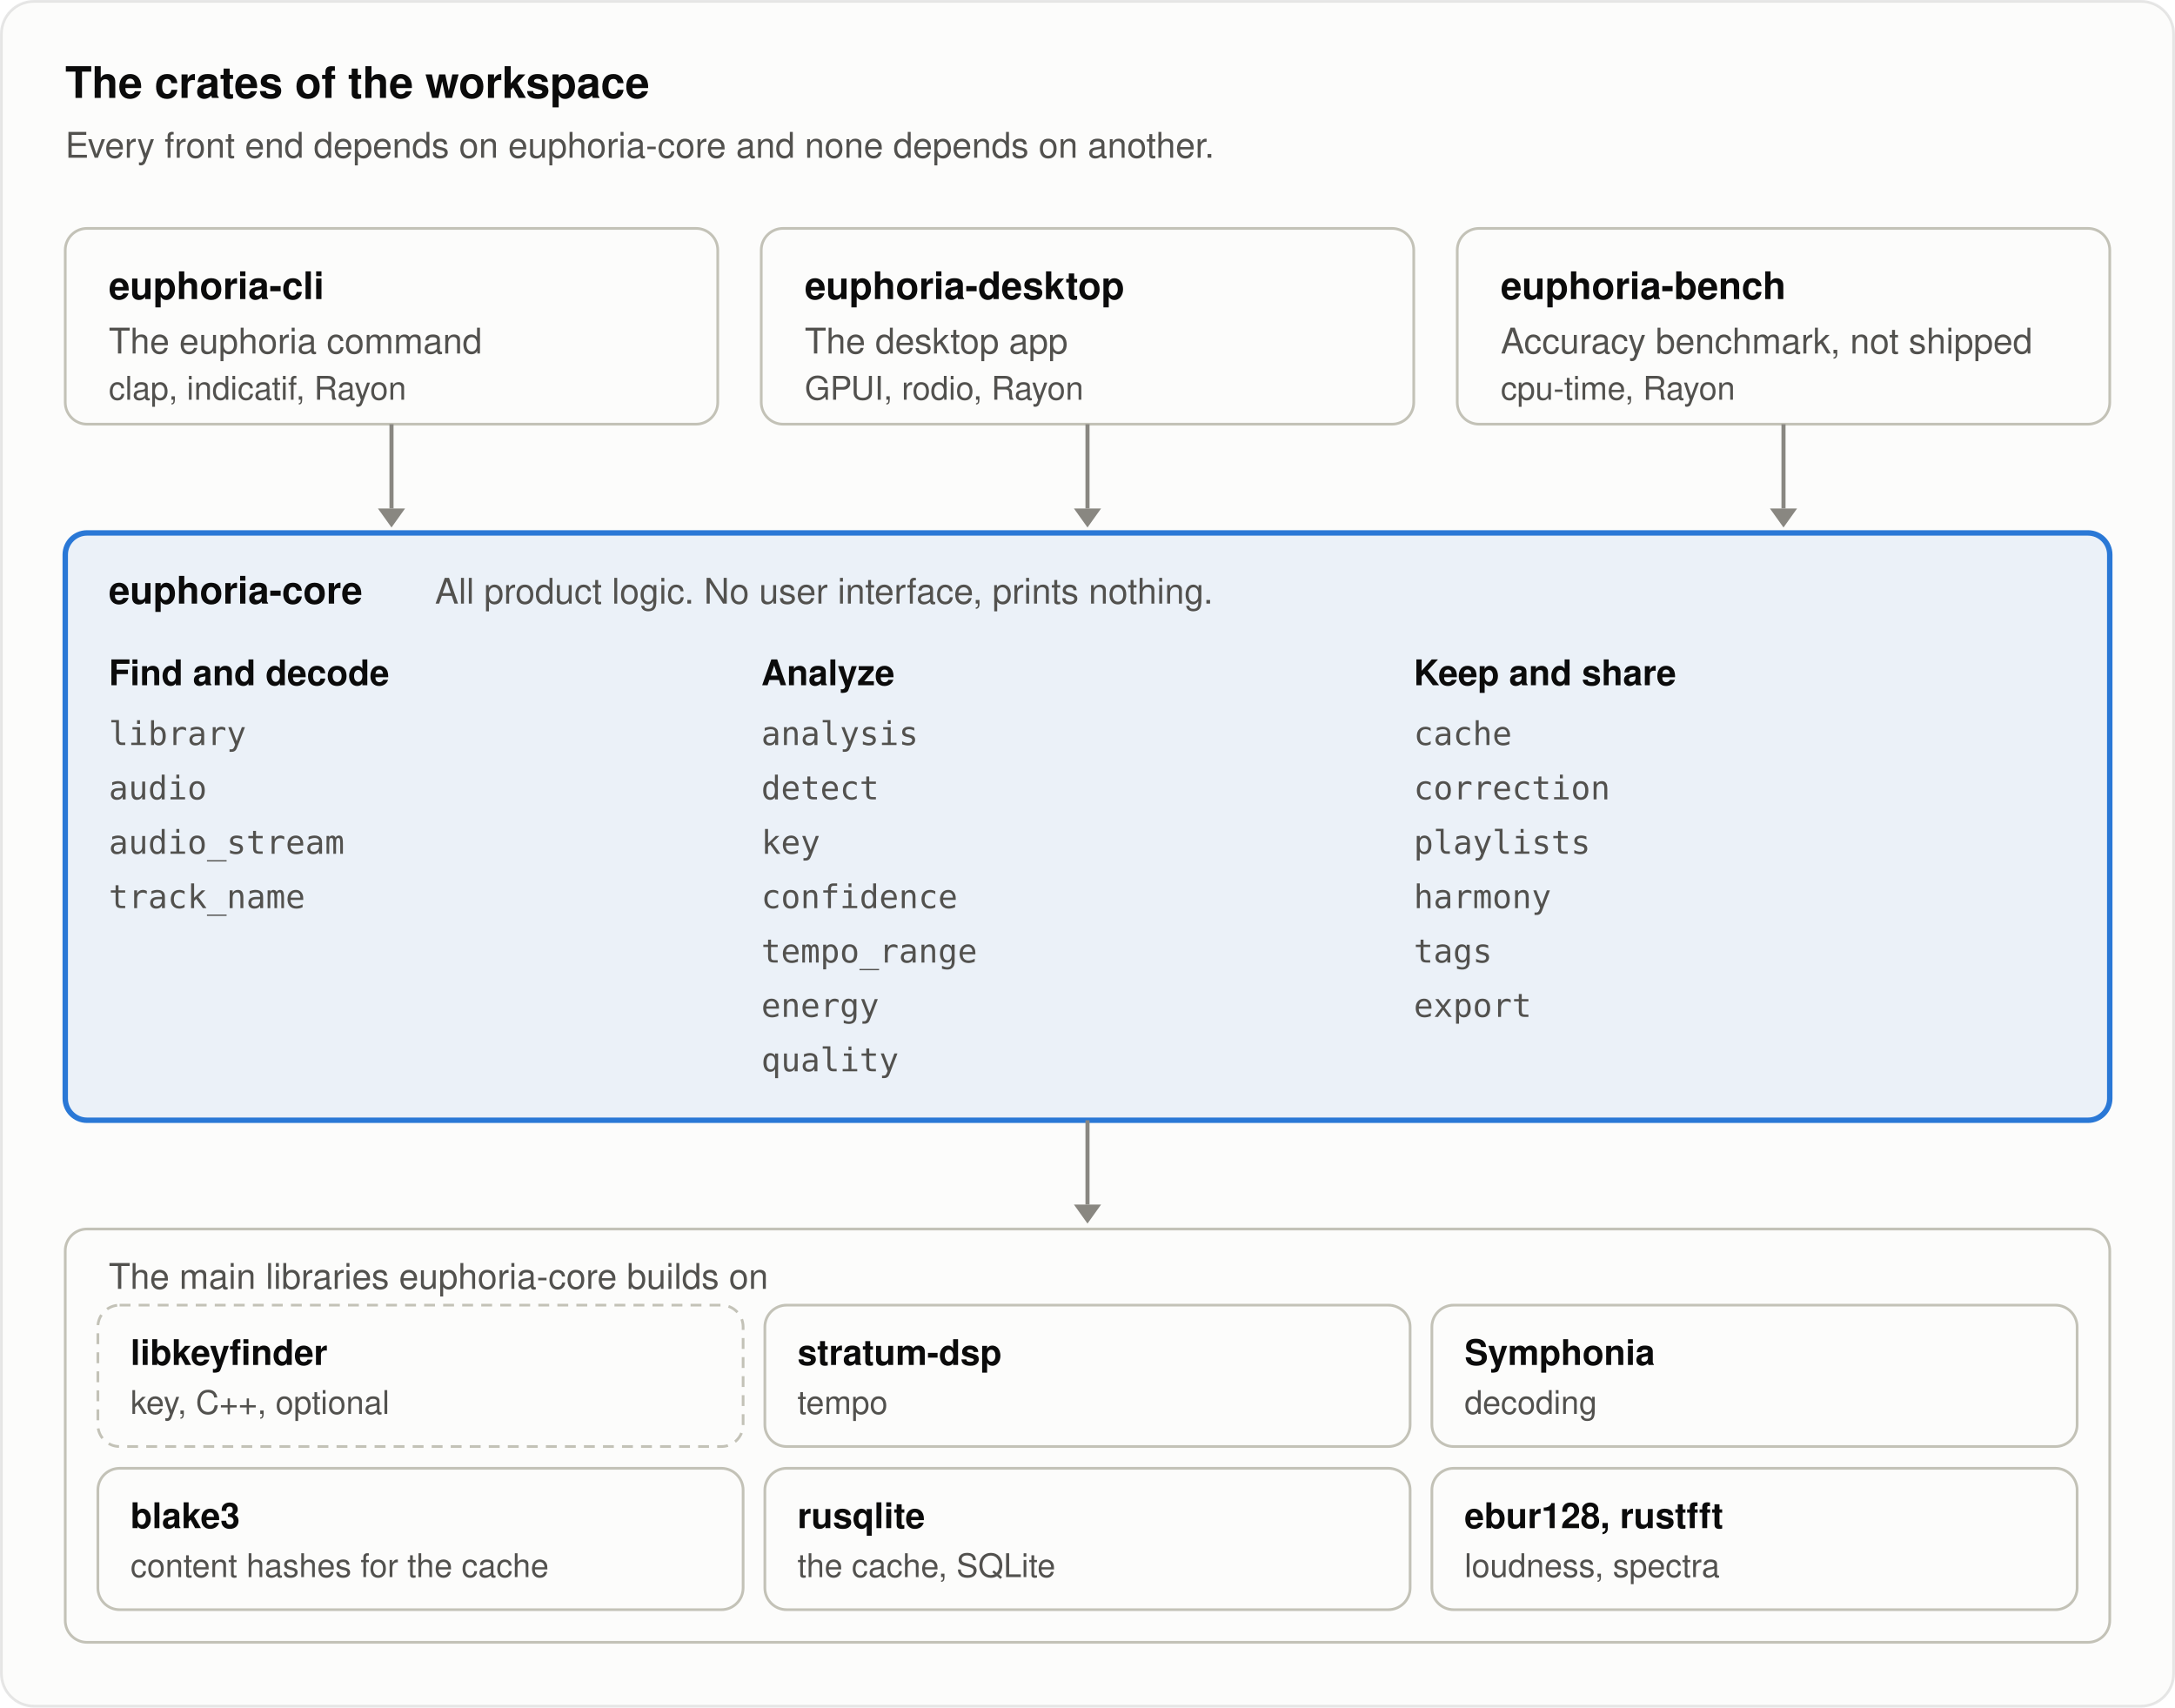
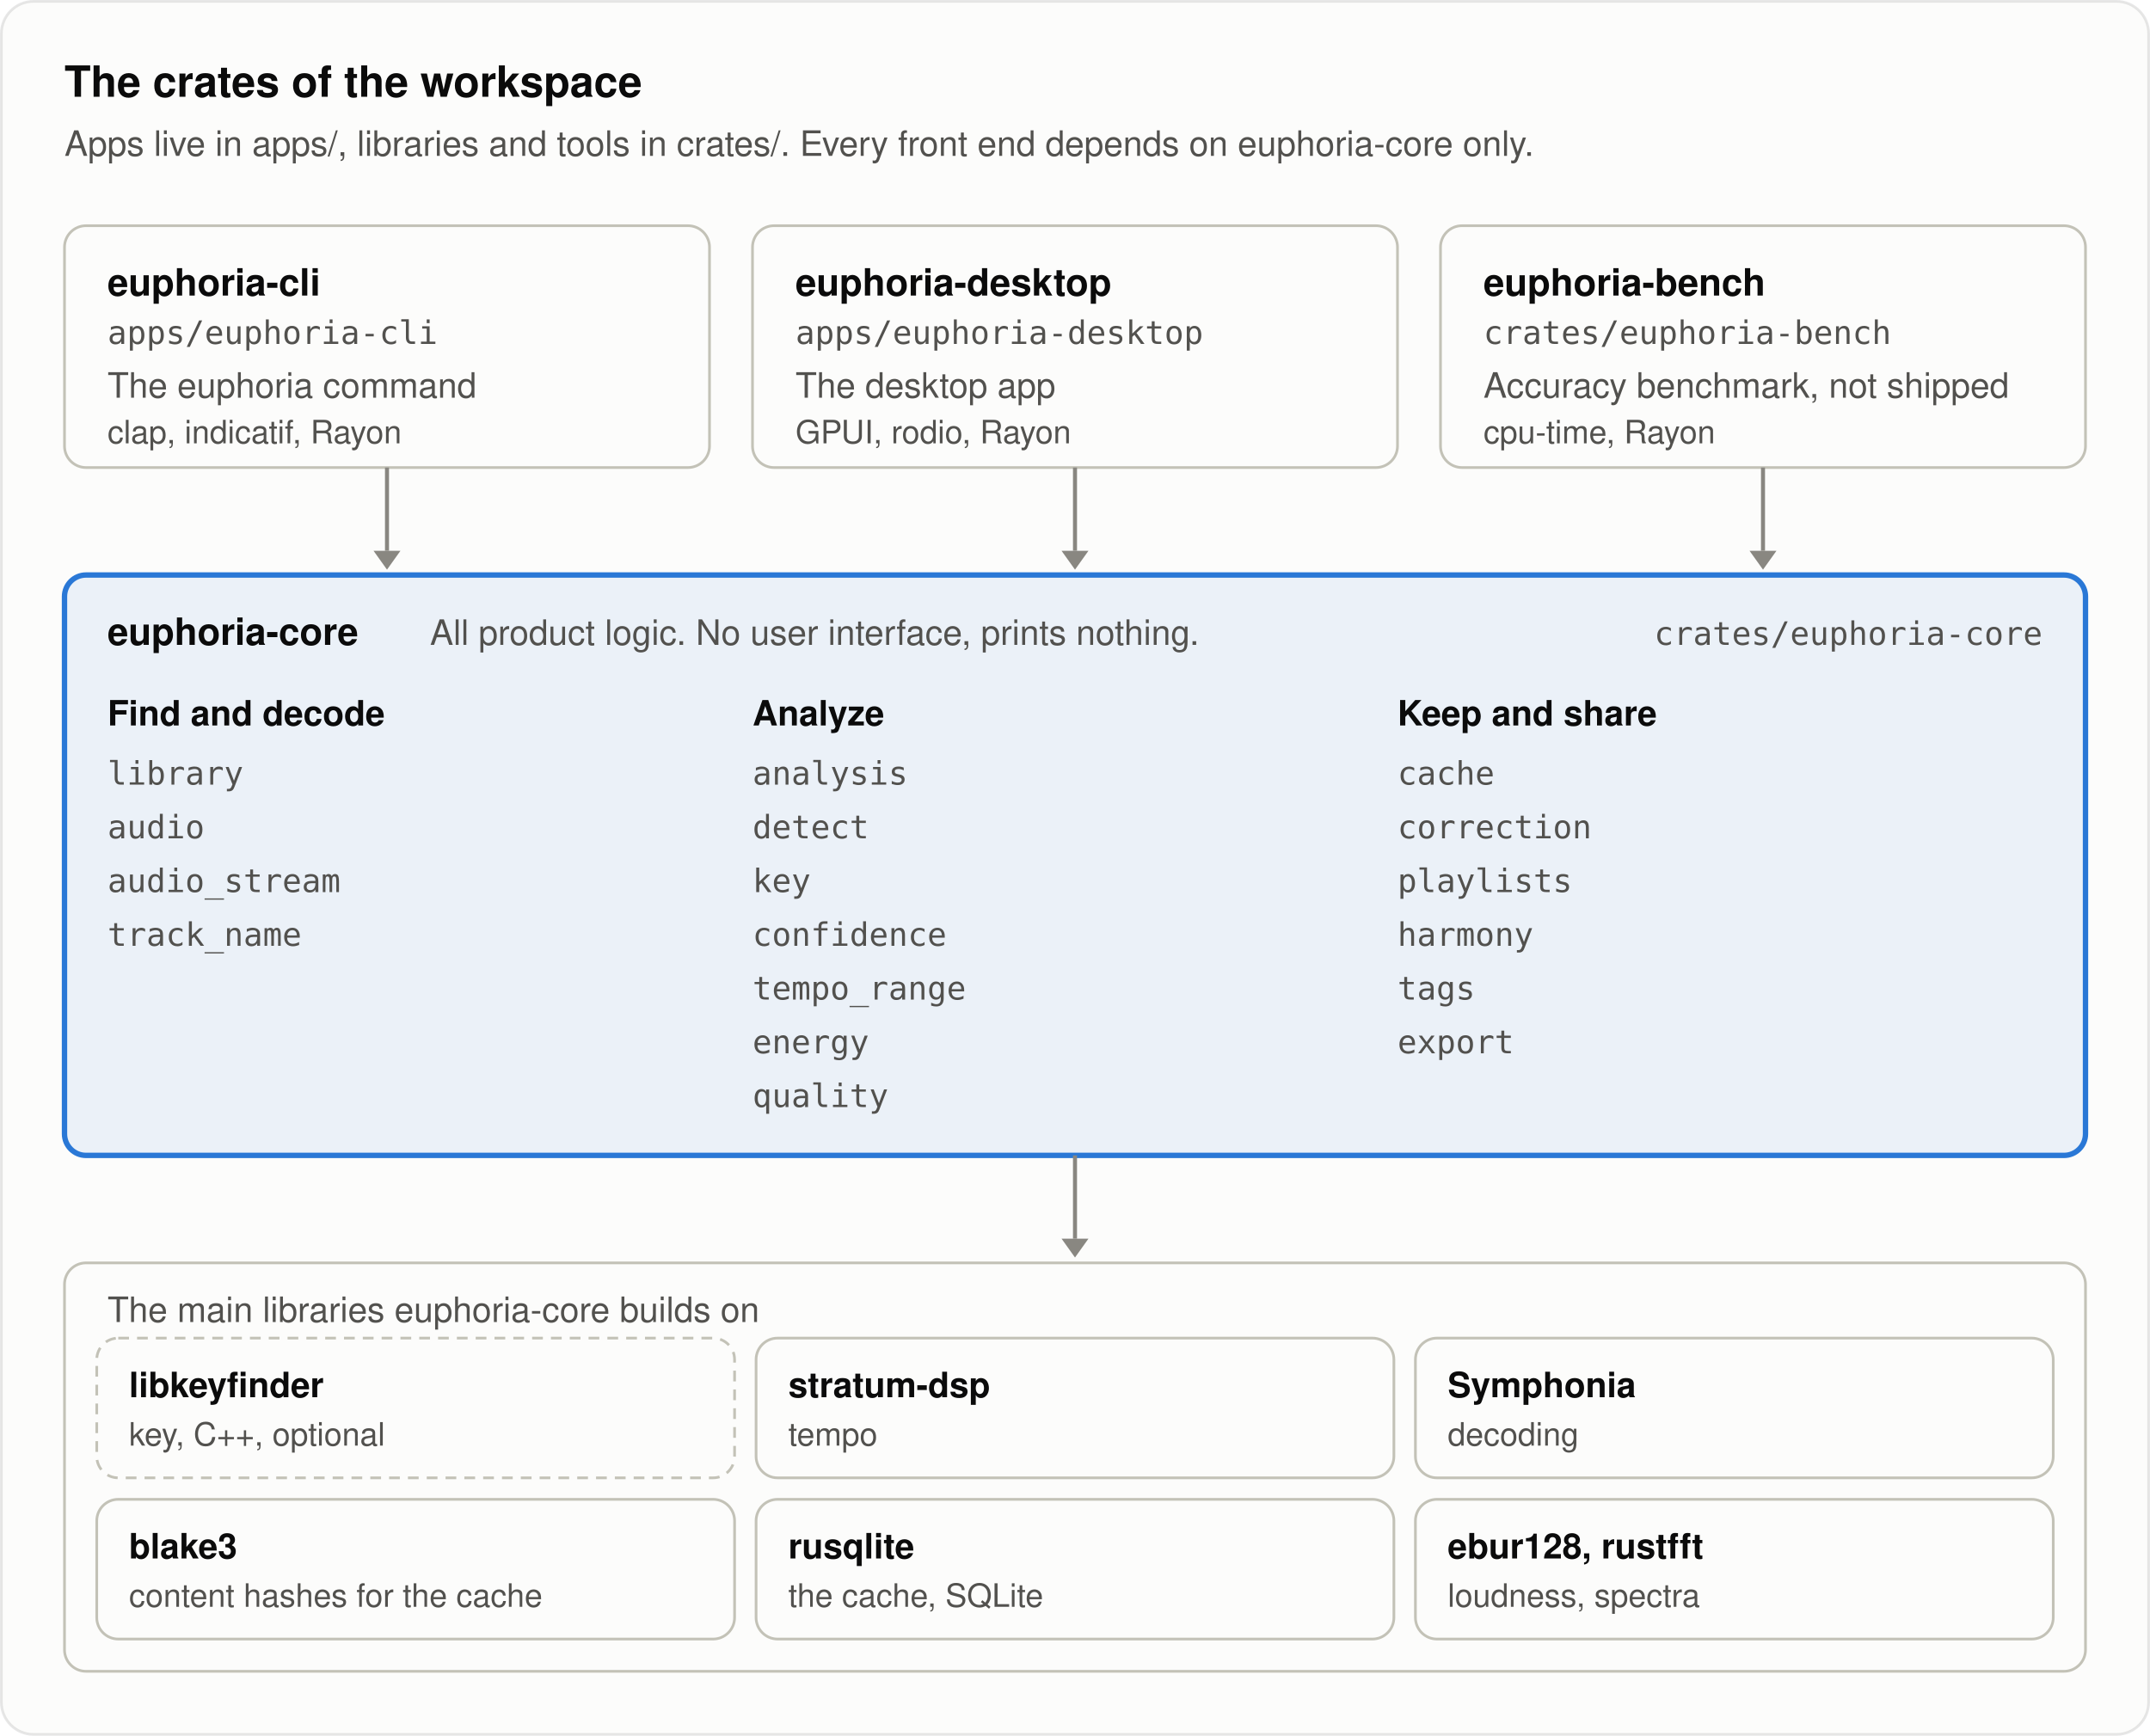
- <svg xmlns="http://www.w3.org/2000/svg" width="800" height="628" viewBox="0 0 800 628" role="img" aria-labelledby="chart-title chart-desc" font-family="system-ui, -apple-system, &quot;Segoe UI&quot;, Helvetica, Arial, sans-serif">
+ <svg xmlns="http://www.w3.org/2000/svg" width="800" height="646" viewBox="0 0 800 646" role="img" aria-labelledby="chart-title chart-desc" font-family="system-ui, -apple-system, &quot;Segoe UI&quot;, Helvetica, Arial, sans-serif">
  <style>
.surface { fill: #fcfcfb; stroke: rgba(11,11,11,0.10); }
.title { fill: #0b0b0b; font-size: 16px; font-weight: 600; }
.subtitle { fill: #52514e; font-size: 13px; }
.label { fill: #52514e; font-size: 13px; }
.small { fill: #52514e; font-size: 12px; }
.name { fill: #0b0b0b; font-size: 14px; font-weight: 600; }
.group { fill: #0b0b0b; font-size: 13px; font-weight: 600; }
.module { fill: #52514e; font-size: 12px; font-family: ui-monospace, "SF Mono", Menlo, Consolas, monospace; }
.box { fill: #fcfcfb; stroke: #c3c2b7; stroke-width: 1; }
.box-optional { stroke-dasharray: 4 3; }
.core { fill: #2a78d6; fill-opacity: 0.08; stroke: #2a78d6; stroke-width: 2; }
.arrow { stroke: #898781; stroke-width: 1.5; fill: none; }
.arrow-head { fill: #898781; }
@media (prefers-color-scheme: dark) {
  .surface { fill: #1a1a19; stroke: rgba(255,255,255,0.10); }
  .title, .name, .group { fill: #f0efec; }
  .subtitle, .label, .small, .module { fill: #c3c2b7; }
  .box { fill: #1a1a19; stroke: #383835; }
  .core { fill: #3987e5; fill-opacity: 0.12; stroke: #3987e5; }
  .arrow { stroke: #898781; }
  .arrow-head { fill: #898781; }
}
</style>
-   <rect x="0.5" y="0.5" width="799" height="627" rx="12" class="surface" />
+   <rect x="0.5" y="0.5" width="799" height="645" rx="12" class="surface" />
  <text x="24" y="36" class="title" text-anchor="start">The crates of the workspace</text>
-   <text x="24" y="58" class="subtitle" text-anchor="start">Every front end depends on euphoria-core and none depends on another.</text>
-   <rect x="24" y="84" width="240" height="72" rx="8" class="box" />
+   <text x="24" y="58" class="subtitle" text-anchor="start">Apps live in apps/, libraries and tools in crates/. Every front end depends on euphoria-core only.</text>
+   <rect x="24" y="84" width="240" height="90" rx="8" class="box" />
  <text x="40" y="110" class="name" text-anchor="start">euphoria-cli</text>
-   <text x="40" y="130" class="label" text-anchor="start">The euphoria command</text>
-   <text x="40" y="147" class="small" text-anchor="start">clap, indicatif, Rayon</text>
-   <line x1="144" y1="156" x2="144" y2="187" class="arrow" />
-   <path d="M139,187 L149,187 L144,194 Z" class="arrow-head" />
-   <rect x="280" y="84" width="240" height="72" rx="8" class="box" />
+   <text x="40" y="128" class="module" text-anchor="start">apps/euphoria-cli</text>
+   <text x="40" y="148" class="label" text-anchor="start">The euphoria command</text>
+   <text x="40" y="165" class="small" text-anchor="start">clap, indicatif, Rayon</text>
+   <line x1="144" y1="174" x2="144" y2="205" class="arrow" />
+   <path d="M139,205 L149,205 L144,212 Z" class="arrow-head" />
+   <rect x="280" y="84" width="240" height="90" rx="8" class="box" />
  <text x="296" y="110" class="name" text-anchor="start">euphoria-desktop</text>
-   <text x="296" y="130" class="label" text-anchor="start">The desktop app</text>
-   <text x="296" y="147" class="small" text-anchor="start">GPUI, rodio, Rayon</text>
-   <line x1="400" y1="156" x2="400" y2="187" class="arrow" />
-   <path d="M395,187 L405,187 L400,194 Z" class="arrow-head" />
-   <rect x="536" y="84" width="240" height="72" rx="8" class="box" />
+   <text x="296" y="128" class="module" text-anchor="start">apps/euphoria-desktop</text>
+   <text x="296" y="148" class="label" text-anchor="start">The desktop app</text>
+   <text x="296" y="165" class="small" text-anchor="start">GPUI, rodio, Rayon</text>
+   <line x1="400" y1="174" x2="400" y2="205" class="arrow" />
+   <path d="M395,205 L405,205 L400,212 Z" class="arrow-head" />
+   <rect x="536" y="84" width="240" height="90" rx="8" class="box" />
  <text x="552" y="110" class="name" text-anchor="start">euphoria-bench</text>
-   <text x="552" y="130" class="label" text-anchor="start">Accuracy benchmark, not shipped</text>
-   <text x="552" y="147" class="small" text-anchor="start">cpu-time, Rayon</text>
-   <line x1="656" y1="156" x2="656" y2="187" class="arrow" />
-   <path d="M651,187 L661,187 L656,194 Z" class="arrow-head" />
-   <rect x="24" y="196" width="752" height="216" rx="8" class="core" />
-   <text x="40" y="222" class="name" text-anchor="start">euphoria-core</text>
-   <text x="160" y="222" class="label" text-anchor="start">All product logic. No user interface, prints nothing.</text>
-   <text x="40" y="252" class="group" text-anchor="start">Find and decode</text>
-   <text x="40" y="274" class="module" text-anchor="start">library</text>
-   <text x="40" y="294" class="module" text-anchor="start">audio</text>
-   <text x="40" y="314" class="module" text-anchor="start">audio_stream</text>
-   <text x="40" y="334" class="module" text-anchor="start">track_name</text>
-   <text x="280" y="252" class="group" text-anchor="start">Analyze</text>
-   <text x="280" y="274" class="module" text-anchor="start">analysis</text>
-   <text x="280" y="294" class="module" text-anchor="start">detect</text>
-   <text x="280" y="314" class="module" text-anchor="start">key</text>
-   <text x="280" y="334" class="module" text-anchor="start">confidence</text>
-   <text x="280" y="354" class="module" text-anchor="start">tempo_range</text>
-   <text x="280" y="374" class="module" text-anchor="start">energy</text>
-   <text x="280" y="394" class="module" text-anchor="start">quality</text>
-   <text x="520" y="252" class="group" text-anchor="start">Keep and share</text>
-   <text x="520" y="274" class="module" text-anchor="start">cache</text>
-   <text x="520" y="294" class="module" text-anchor="start">correction</text>
-   <text x="520" y="314" class="module" text-anchor="start">playlists</text>
-   <text x="520" y="334" class="module" text-anchor="start">harmony</text>
-   <text x="520" y="354" class="module" text-anchor="start">tags</text>
-   <text x="520" y="374" class="module" text-anchor="start">export</text>
-   <rect x="24" y="452" width="752" height="152" rx="8" class="box" />
-   <text x="40" y="474" class="label" text-anchor="start">The main libraries euphoria-core builds on</text>
-   <line x1="400" y1="412" x2="400" y2="443" class="arrow" />
-   <path d="M395,443 L405,443 L400,450 Z" class="arrow-head" />
-   <rect x="36" y="480" width="237.33" height="52" rx="8" class="box box-optional" />
-   <text x="48" y="502" class="group" text-anchor="start">libkeyfinder</text>
-   <text x="48" y="520" class="small" text-anchor="start">key, C++, optional</text>
-   <rect x="281.33" y="480" width="237.33" height="52" rx="8" class="box" />
-   <text x="293.33" y="502" class="group" text-anchor="start">stratum-dsp</text>
-   <text x="293.33" y="520" class="small" text-anchor="start">tempo</text>
-   <rect x="526.67" y="480" width="237.33" height="52" rx="8" class="box" />
-   <text x="538.67" y="502" class="group" text-anchor="start">Symphonia</text>
-   <text x="538.67" y="520" class="small" text-anchor="start">decoding</text>
-   <rect x="36" y="540" width="237.33" height="52" rx="8" class="box" />
-   <text x="48" y="562" class="group" text-anchor="start">blake3</text>
-   <text x="48" y="580" class="small" text-anchor="start">content hashes for the cache</text>
-   <rect x="281.33" y="540" width="237.33" height="52" rx="8" class="box" />
-   <text x="293.33" y="562" class="group" text-anchor="start">rusqlite</text>
-   <text x="293.33" y="580" class="small" text-anchor="start">the cache, SQLite</text>
-   <rect x="526.67" y="540" width="237.33" height="52" rx="8" class="box" />
-   <text x="538.67" y="562" class="group" text-anchor="start">ebur128, rustfft</text>
-   <text x="538.67" y="580" class="small" text-anchor="start">loudness, spectra</text>
+   <text x="552" y="128" class="module" text-anchor="start">crates/euphoria-bench</text>
+   <text x="552" y="148" class="label" text-anchor="start">Accuracy benchmark, not shipped</text>
+   <text x="552" y="165" class="small" text-anchor="start">cpu-time, Rayon</text>
+   <line x1="656" y1="174" x2="656" y2="205" class="arrow" />
+   <path d="M651,205 L661,205 L656,212 Z" class="arrow-head" />
+   <rect x="24" y="214" width="752" height="216" rx="8" class="core" />
+   <text x="40" y="240" class="name" text-anchor="start">euphoria-core</text>
+   <text x="160" y="240" class="label" text-anchor="start">All product logic. No user interface, prints nothing.</text>
+   <text x="760" y="240" class="module" text-anchor="end">crates/euphoria-core</text>
+   <text x="40" y="270" class="group" text-anchor="start">Find and decode</text>
+   <text x="40" y="292" class="module" text-anchor="start">library</text>
+   <text x="40" y="312" class="module" text-anchor="start">audio</text>
+   <text x="40" y="332" class="module" text-anchor="start">audio_stream</text>
+   <text x="40" y="352" class="module" text-anchor="start">track_name</text>
+   <text x="280" y="270" class="group" text-anchor="start">Analyze</text>
+   <text x="280" y="292" class="module" text-anchor="start">analysis</text>
+   <text x="280" y="312" class="module" text-anchor="start">detect</text>
+   <text x="280" y="332" class="module" text-anchor="start">key</text>
+   <text x="280" y="352" class="module" text-anchor="start">confidence</text>
+   <text x="280" y="372" class="module" text-anchor="start">tempo_range</text>
+   <text x="280" y="392" class="module" text-anchor="start">energy</text>
+   <text x="280" y="412" class="module" text-anchor="start">quality</text>
+   <text x="520" y="270" class="group" text-anchor="start">Keep and share</text>
+   <text x="520" y="292" class="module" text-anchor="start">cache</text>
+   <text x="520" y="312" class="module" text-anchor="start">correction</text>
+   <text x="520" y="332" class="module" text-anchor="start">playlists</text>
+   <text x="520" y="352" class="module" text-anchor="start">harmony</text>
+   <text x="520" y="372" class="module" text-anchor="start">tags</text>
+   <text x="520" y="392" class="module" text-anchor="start">export</text>
+   <rect x="24" y="470" width="752" height="152" rx="8" class="box" />
+   <text x="40" y="492" class="label" text-anchor="start">The main libraries euphoria-core builds on</text>
+   <line x1="400" y1="430" x2="400" y2="461" class="arrow" />
+   <path d="M395,461 L405,461 L400,468 Z" class="arrow-head" />
+   <rect x="36" y="498" width="237.33" height="52" rx="8" class="box box-optional" />
+   <text x="48" y="520" class="group" text-anchor="start">libkeyfinder</text>
+   <text x="48" y="538" class="small" text-anchor="start">key, C++, optional</text>
+   <rect x="281.33" y="498" width="237.33" height="52" rx="8" class="box" />
+   <text x="293.33" y="520" class="group" text-anchor="start">stratum-dsp</text>
+   <text x="293.33" y="538" class="small" text-anchor="start">tempo</text>
+   <rect x="526.67" y="498" width="237.33" height="52" rx="8" class="box" />
+   <text x="538.67" y="520" class="group" text-anchor="start">Symphonia</text>
+   <text x="538.67" y="538" class="small" text-anchor="start">decoding</text>
+   <rect x="36" y="558" width="237.33" height="52" rx="8" class="box" />
+   <text x="48" y="580" class="group" text-anchor="start">blake3</text>
+   <text x="48" y="598" class="small" text-anchor="start">content hashes for the cache</text>
+   <rect x="281.33" y="558" width="237.33" height="52" rx="8" class="box" />
+   <text x="293.33" y="580" class="group" text-anchor="start">rusqlite</text>
+   <text x="293.33" y="598" class="small" text-anchor="start">the cache, SQLite</text>
+   <rect x="526.67" y="558" width="237.33" height="52" rx="8" class="box" />
+   <text x="538.67" y="580" class="group" text-anchor="start">ebur128, rustfft</text>
+   <text x="538.67" y="598" class="small" text-anchor="start">loudness, spectra</text>
</svg>
